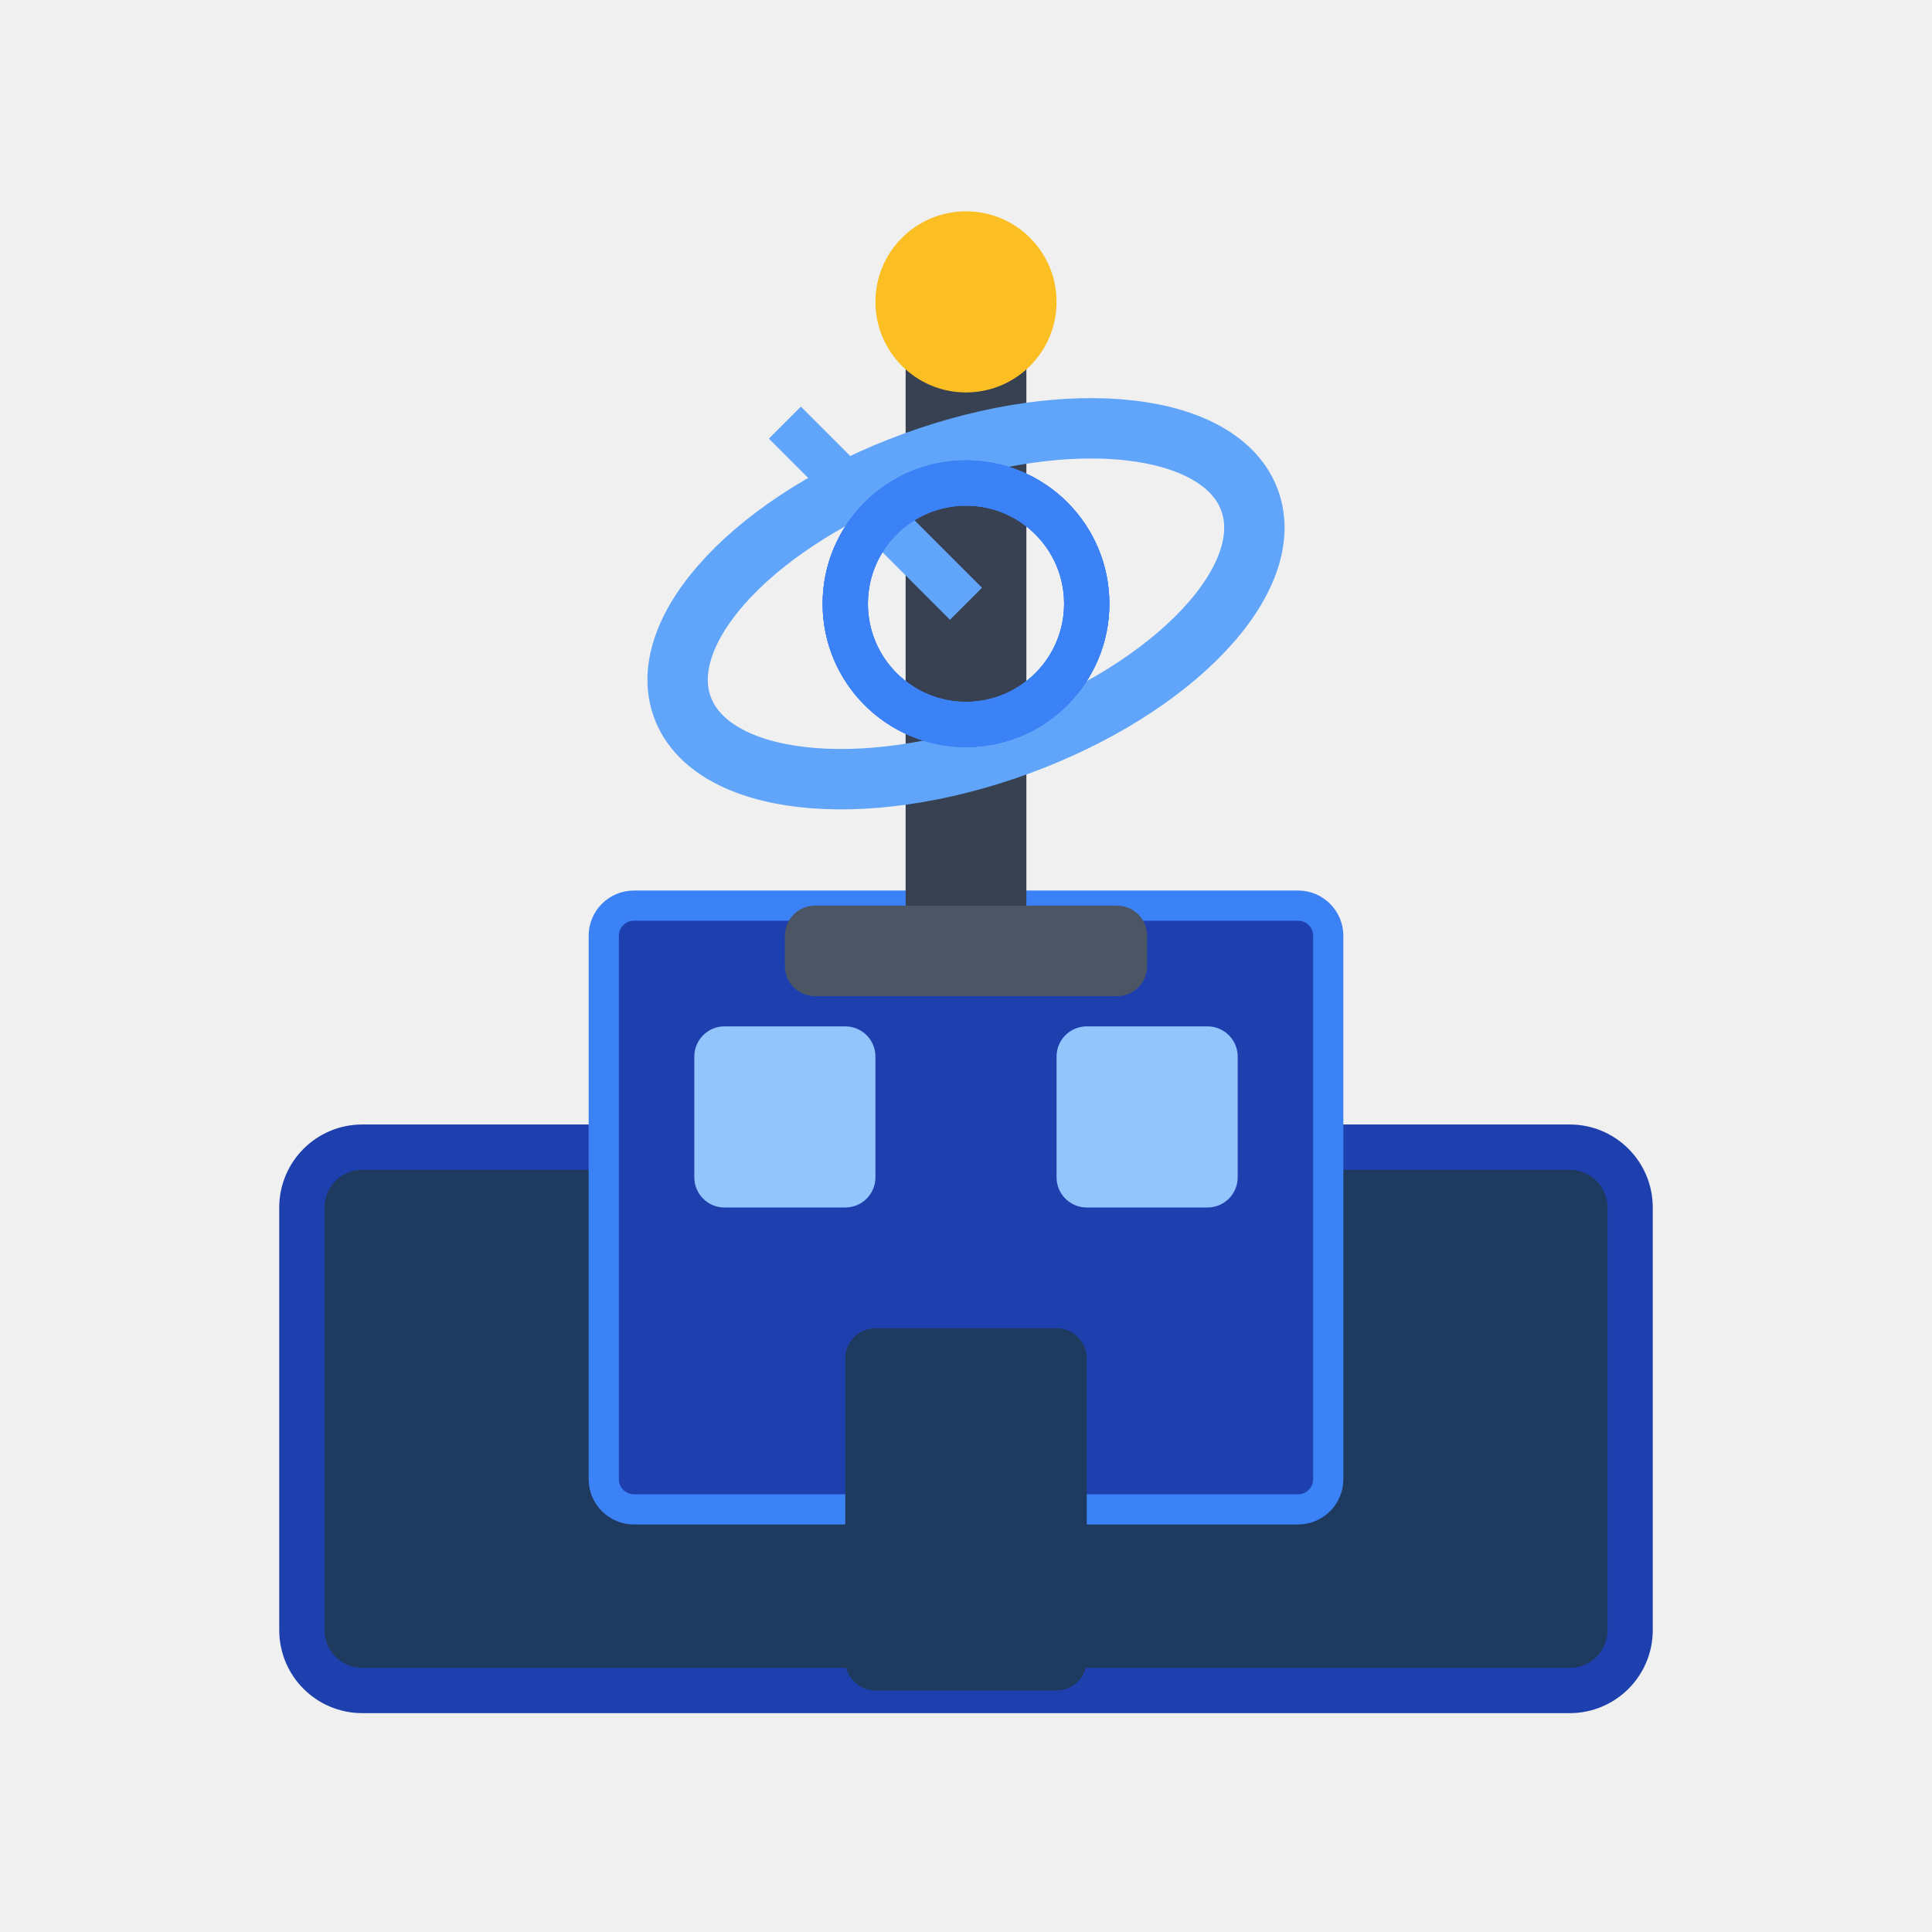
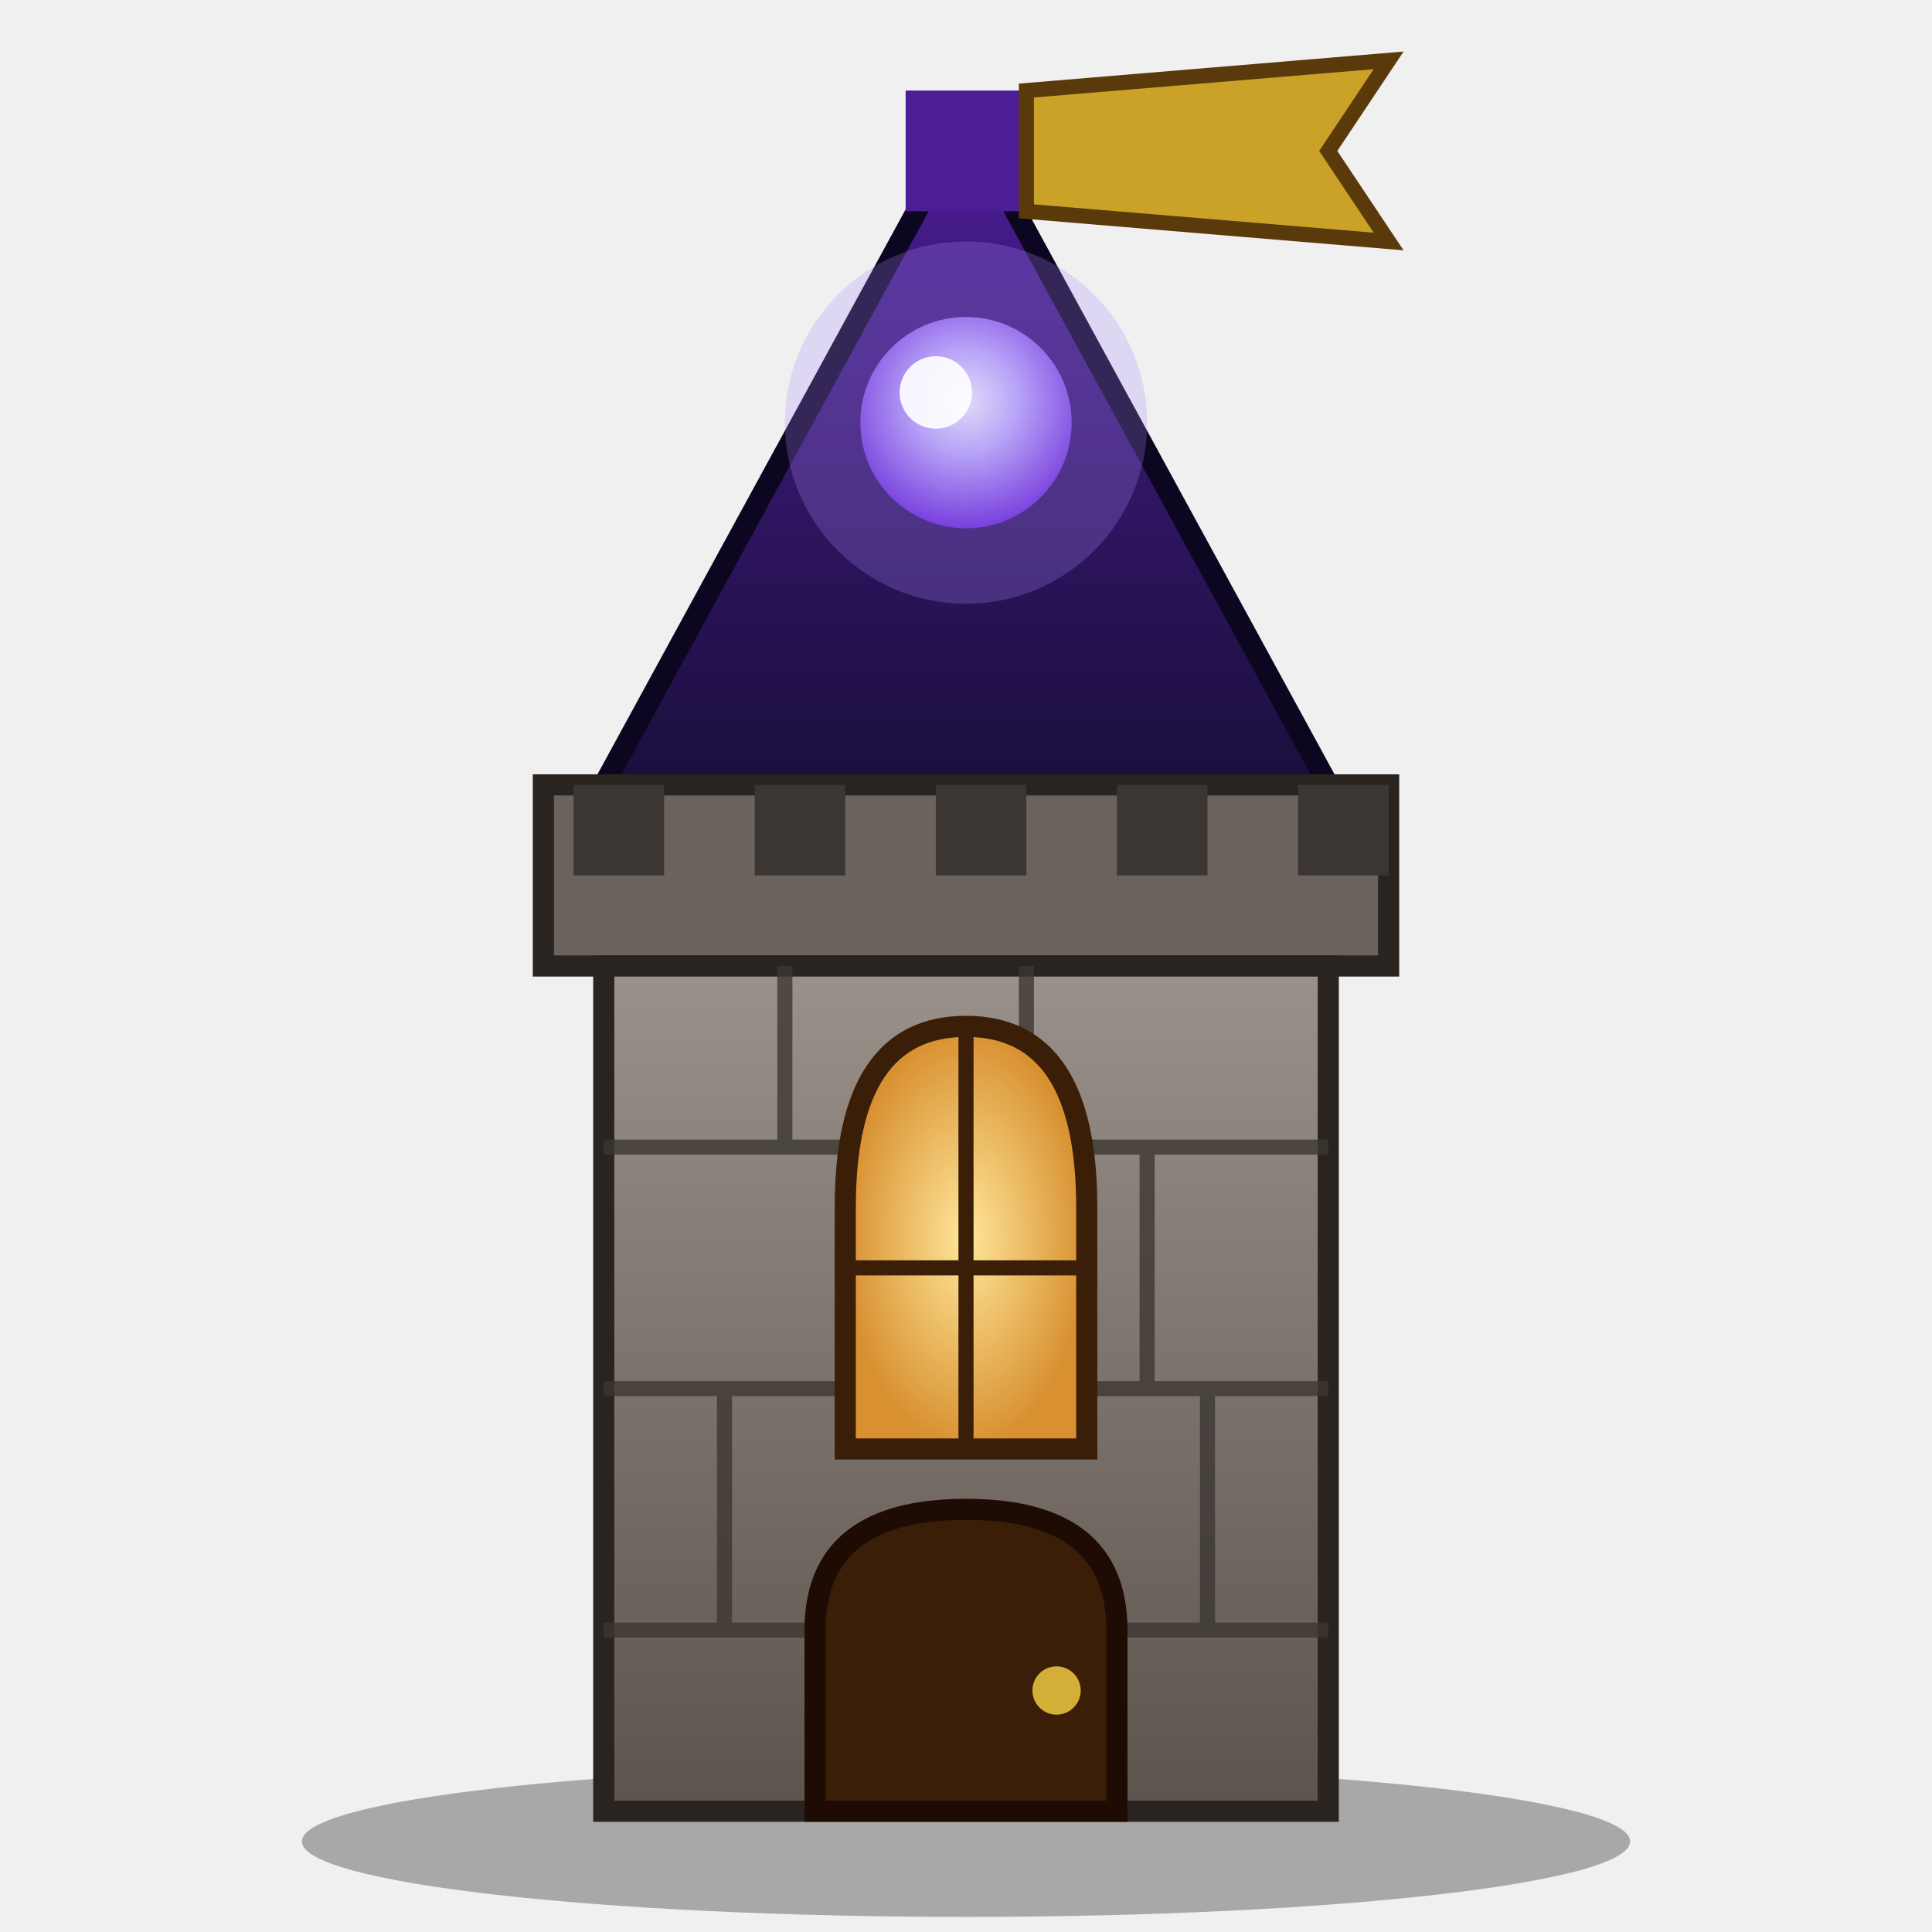
- <svg xmlns="http://www.w3.org/2000/svg" viewBox="0 0 64 64" width="64" height="64">
+ <svg xmlns="http://www.w3.org/2000/svg" viewBox="0 0 64 64" shape-rendering="geometricPrecision">
  <defs>
-     <style>
-       .beam { animation: beam 2s ease-in-out infinite; transform-origin: 32px 20px; }
-       .ring1 { animation: ring 2s ease-out infinite; transform-origin: 32px 20px; }
-       .ring2 { animation: ring 2s ease-out infinite 0.7s; transform-origin: 32px 20px; }
-       .ring3 { animation: ring 2s ease-out infinite 1.4s; transform-origin: 32px 20px; }
-       .light { animation: light 1.5s ease-in-out infinite; }
-       @keyframes beam {
-         0%, 100% { opacity: 0.6; }
-         50% { opacity: 1; }
-       }
-       @keyframes ring {
-         0% { r: 4; opacity: 0.8; }
-         100% { r: 18; opacity: 0; }
-       }
-       @keyframes light {
-         0%, 100% { fill: #fbbf24; }
-         50% { fill: #f59e0b; filter: drop-shadow(0 0 4px #fbbf24); }
-       }
-     </style>
+     <linearGradient id="stoneGradIcon" x1="0" y1="0" x2="0" y2="1">
+       <stop offset="0" stop-color="#9a928a" />
+       <stop offset="1" stop-color="#5c544c" />
+     </linearGradient>
+     <linearGradient id="roofGradIcon" x1="0" y1="0" x2="0" y2="1">
+       <stop offset="0" stop-color="#4c1d95" />
+       <stop offset="1" stop-color="#1a0f3c" />
+     </linearGradient>
+     <radialGradient id="orbGradIcon" cx="0.5" cy="0.4" r="0.6">
+       <stop offset="0" stop-color="#ffffff" />
+       <stop offset="0.4" stop-color="#c4b5fd" />
+       <stop offset="1" stop-color="#6d28d9" />
+     </radialGradient>
+     <radialGradient id="windowGlowIcon2" cx="0.5" cy="0.5" r="0.5">
+       <stop offset="0" stop-color="#ffe79a" />
+       <stop offset="1" stop-color="#d89030" />
+     </radialGradient>
  </defs>
-   <rect x="10" y="38" width="44" height="18" rx="2" fill="#1e3a5f" stroke="#1e40af" stroke-width="1.5" />
-   <rect x="20" y="30" width="24" height="20" rx="1" fill="#1e40af" stroke="#3b82f6" stroke-width="1" />
-   <rect x="23" y="34" width="6" height="6" rx="1" fill="#93c5fd" />
-   <rect x="35" y="34" width="6" height="6" rx="1" fill="#93c5fd" />
-   <rect x="28" y="44" width="8" height="12" rx="1" fill="#1e3a5f" />
-   <rect x="30" y="10" width="4" height="22" fill="#374151" />
-   <rect x="26" y="30" width="12" height="3" rx="1" fill="#4b5563" />
-   <ellipse cx="32" cy="20" rx="10" ry="5" fill="none" stroke="#60a5fa" stroke-width="2" transform="rotate(-20, 32, 20)" />
-   <line x1="32" y1="20" x2="26" y2="14" stroke="#60a5fa" stroke-width="1.5" />
-   <circle class="ring1" cx="32" cy="20" r="4" fill="none" stroke="#3b82f6" stroke-width="1.5" />
-   <circle class="ring2" cx="32" cy="20" r="4" fill="none" stroke="#3b82f6" stroke-width="1.5" />
-   <circle class="ring3" cx="32" cy="20" r="4" fill="none" stroke="#3b82f6" stroke-width="1.5" />
-   <circle class="light" cx="32" cy="10" r="3" fill="#fbbf24" />
+   <ellipse cx="32" cy="61" rx="22" ry="2.5" fill="#000" opacity="0.3" />
+   <polygon points="20,26 32,4 44,26" fill="url(#roofGradIcon)" stroke="#0d0620" stroke-width="0.7" />
+   <polygon points="20,26 44,26 42,28 22,28" fill="#0d0620" />
+   <rect x="30" y="3" width="4" height="4" fill="#4c1d95" />
+   <path d="M34,3 L46,2 L44,5 L46,8 L34,7 Z" fill="#c9a227" stroke="#5a3a0a" stroke-width="0.5" />
+   <rect x="18" y="26" width="28" height="6" fill="#6a625c" stroke="#2a2420" stroke-width="0.7" />
+   <g fill="#3c3632">
+     <rect x="19" y="26" width="3" height="3" />
+     <rect x="25" y="26" width="3" height="3" />
+     <rect x="31" y="26" width="3" height="3" />
+     <rect x="37" y="26" width="3" height="3" />
+     <rect x="43" y="26" width="3" height="3" />
+   </g>
+   <rect x="20" y="32" width="24" height="28" fill="url(#stoneGradIcon)" stroke="#2a2420" stroke-width="0.7" />
+   <g stroke="#3c3632" stroke-width="0.5" fill="none" opacity="0.8">
+     <line x1="20" y1="38" x2="44" y2="38" />
+     <line x1="20" y1="46" x2="44" y2="46" />
+     <line x1="20" y1="54" x2="44" y2="54" />
+     <line x1="26" y1="32" x2="26" y2="38" />
+     <line x1="34" y1="38" x2="34" y2="32" />
+     <line x1="30" y1="38" x2="30" y2="46" />
+     <line x1="38" y1="46" x2="38" y2="38" />
+     <line x1="24" y1="46" x2="24" y2="54" />
+     <line x1="40" y1="54" x2="40" y2="46" />
+   </g>
+   <path d="M28,40 Q28,34 32,34 Q36,34 36,40 L36,48 L28,48 Z" fill="url(#windowGlowIcon2)" stroke="#3a1e08" stroke-width="0.7" />
+   <line x1="32" y1="34" x2="32" y2="48" stroke="#3a1e08" stroke-width="0.5" />
+   <line x1="28" y1="42" x2="36" y2="42" stroke="#3a1e08" stroke-width="0.5" />
+   <path d="M27,60 L27,54 Q27,50 32,50 Q37,50 37,54 L37,60 Z" fill="#3a1e08" stroke="#1e0c04" stroke-width="0.7" />
+   <circle cx="35" cy="56" r="0.8" fill="#d4af37" />
+   <circle cx="32" cy="14" r="3.5" fill="url(#orbGradIcon)" opacity="0.95" />
+   <circle cx="32" cy="14" r="6" fill="#a78bfa" opacity="0.25" />
+   <circle cx="31" cy="13" r="1.2" fill="#ffffff" opacity="0.9" />
</svg>
